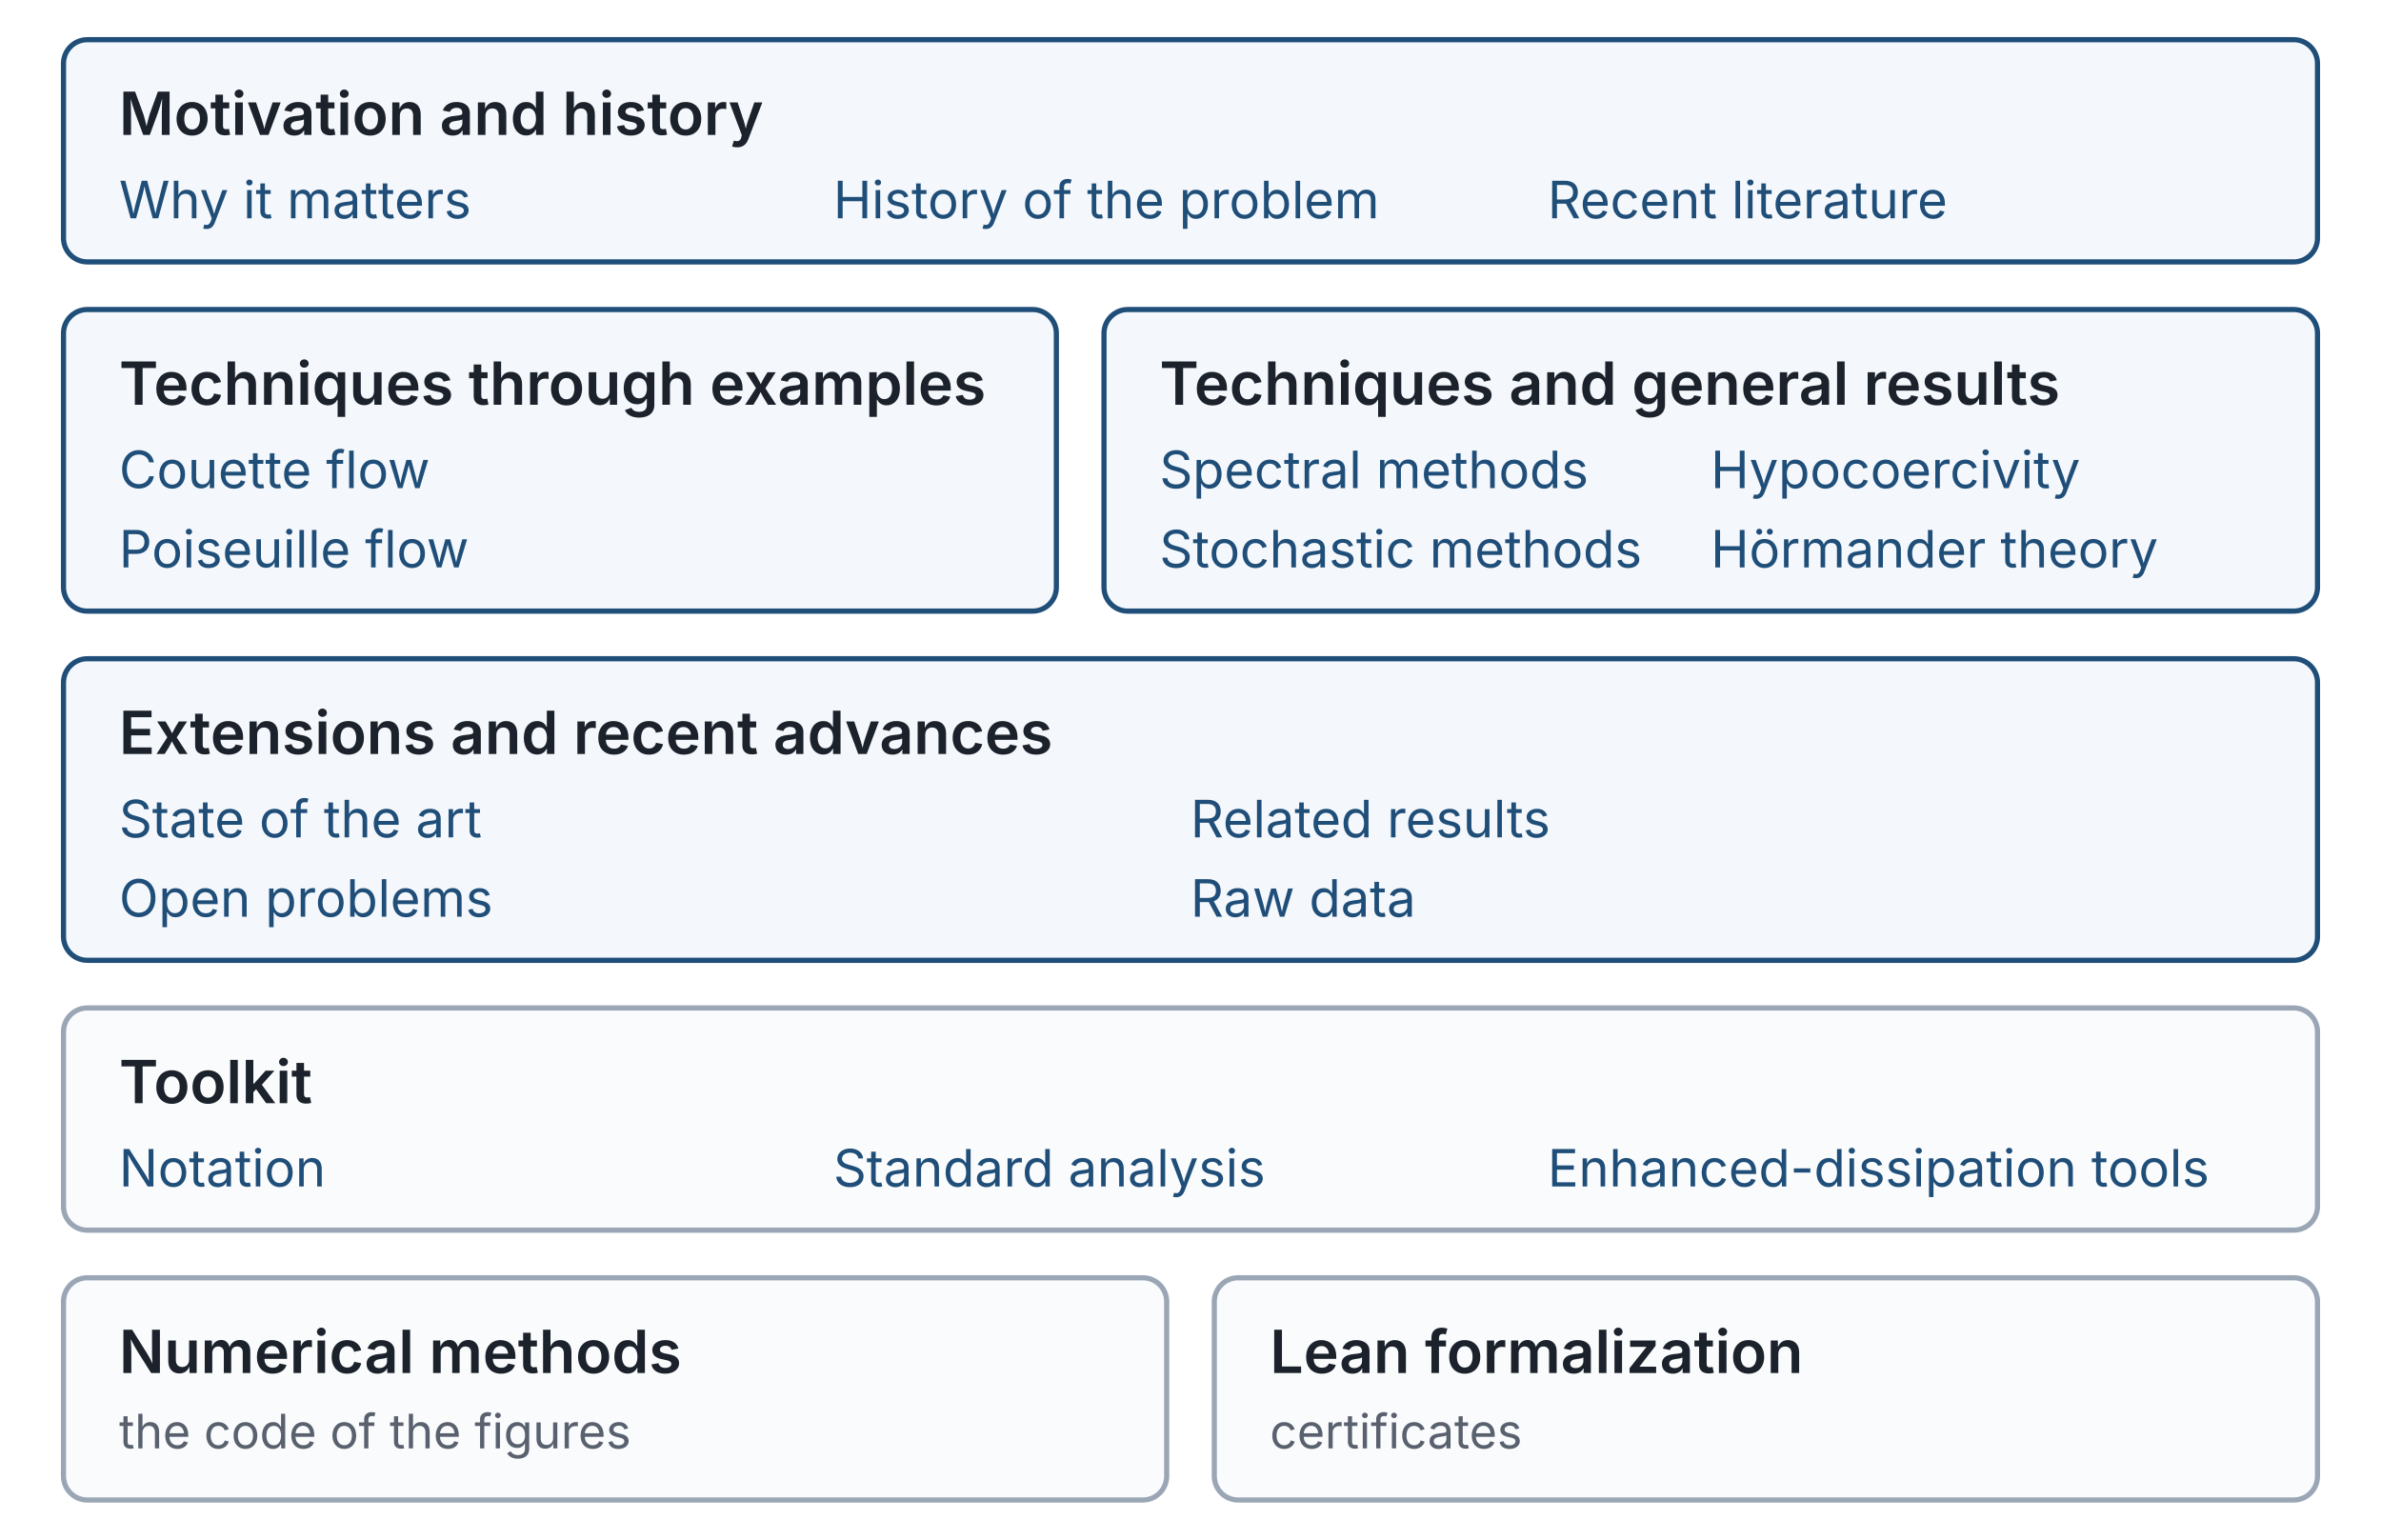
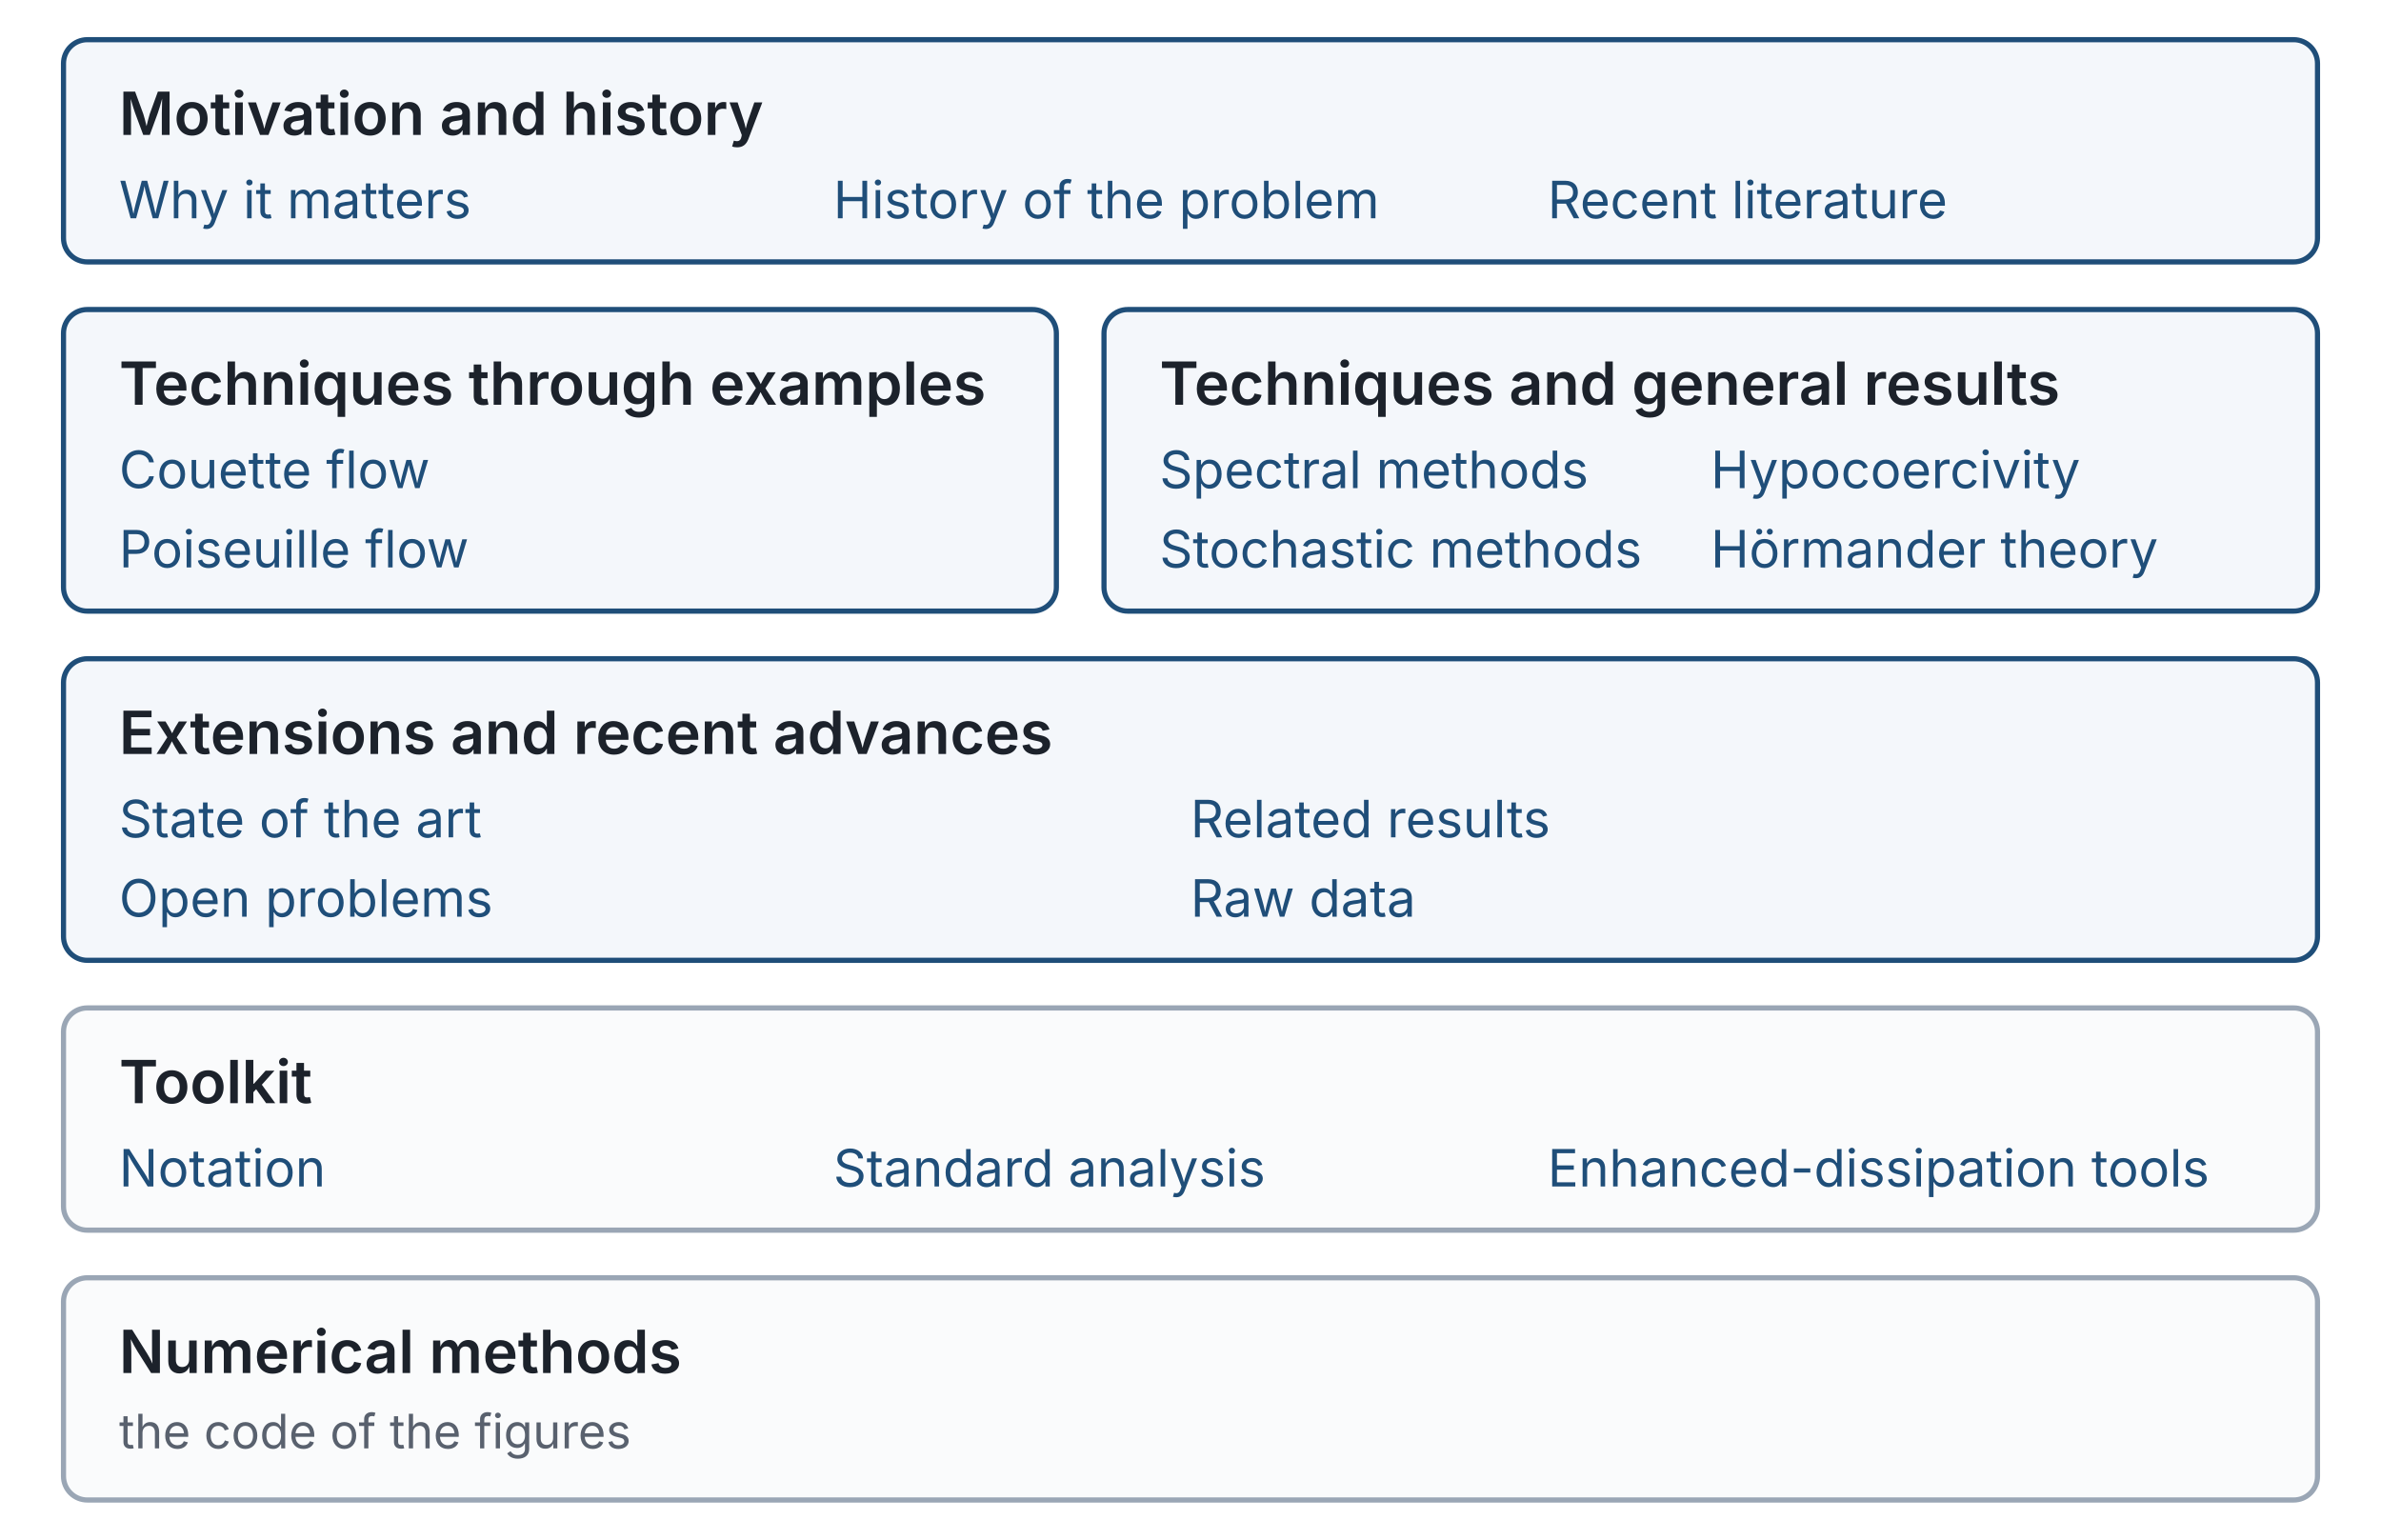
<svg xmlns="http://www.w3.org/2000/svg" class="wiki-map" viewBox="0 0 600 388" width="600" height="388" role="group" aria-label="Map of the wiki" font-family="'IBM Plex Sans', system-ui, -apple-system, 'Segoe UI', sans-serif">
  <style>.wiki-map a { text-decoration: none; } .wiki-map a.map-box rect { transition: fill 0.15s; } .wiki-map a.map-box:hover rect { fill: #e6edf6; } .wiki-map a.map-page:hover text { text-decoration: underline; }</style>
  <rect x="16" y="10" width="568" height="56" rx="6" fill="#f4f7fb" stroke="#1f4e79" stroke-width="1.3" />
  <text x="30" y="34" font-size="15" font-weight="600" fill="#1c222b">Motivation and history</text>
  <a href="why-it-matters.html" class="map-page">
    <text x="30" y="55" font-size="13" fill="#1f4e79">Why it matters</text>
  </a>
  <a href="history-of-the-problem.html" class="map-page">
    <text x="210" y="55" font-size="13" fill="#1f4e79">History of the problem</text>
  </a>
  <a href="recent-literature.html" class="map-page">
    <text x="390" y="55" font-size="13" fill="#1f4e79">Recent literature</text>
  </a>
  <rect x="16" y="78" width="250.2" height="76" rx="6" fill="#f4f7fb" stroke="#1f4e79" stroke-width="1.3" />
  <text x="30" y="102" font-size="15" font-weight="600" fill="#1c222b">Techniques through examples</text>
  <a href="couette-flow.html" class="map-page">
    <text x="30" y="123" font-size="13" fill="#1f4e79">Couette flow</text>
  </a>
  <a href="poiseuille-flow.html" class="map-page">
    <text x="30" y="143" font-size="13" fill="#1f4e79">Poiseuille flow</text>
  </a>
  <rect x="278.2" y="78" width="305.8" height="76" rx="6" fill="#f4f7fb" stroke="#1f4e79" stroke-width="1.3" />
  <text x="292.2" y="102" font-size="15" font-weight="600" fill="#1c222b">Techniques and general results</text>
  <a href="spectral-methods.html" class="map-page">
    <text x="292.2" y="123" font-size="13" fill="#1f4e79">Spectral methods</text>
  </a>
  <a href="hypocoercivity.html" class="map-page">
    <text x="431.1" y="123" font-size="13" fill="#1f4e79">Hypocoercivity</text>
  </a>
  <a href="stochastic-methods.html" class="map-page">
    <text x="292.2" y="143" font-size="13" fill="#1f4e79">Stochastic methods</text>
  </a>
  <a href="hormander-theory.html" class="map-page">
    <text x="431.1" y="143" font-size="13" fill="#1f4e79">Hörmander theory</text>
  </a>
  <rect x="16" y="166" width="568" height="76" rx="6" fill="#f4f7fb" stroke="#1f4e79" stroke-width="1.3" />
  <text x="30" y="190" font-size="15" font-weight="600" fill="#1c222b">Extensions and recent advances</text>
  <a href="state-of-the-art.html" class="map-page">
    <text x="30" y="211" font-size="13" fill="#1f4e79">State of the art</text>
  </a>
  <a href="related-results.html" class="map-page">
    <text x="300" y="211" font-size="13" fill="#1f4e79">Related results</text>
  </a>
  <a href="open-problems.html" class="map-page">
    <text x="30" y="231" font-size="13" fill="#1f4e79">Open problems</text>
  </a>
  <a href="raw-data.html" class="map-page">
    <text x="300" y="231" font-size="13" fill="#1f4e79">Raw data</text>
  </a>
  <rect x="16" y="254" width="568" height="56" rx="6" fill="#fafbfc" stroke="#9aa6b5" stroke-width="1.3" />
  <text x="30" y="278" font-size="15" font-weight="600" fill="#1c222b">Toolkit</text>
  <a href="notation.html" class="map-page">
    <text x="30" y="299" font-size="13" fill="#1f4e79">Notation</text>
  </a>
  <a href="standard-analysis.html" class="map-page">
    <text x="210" y="299" font-size="13" fill="#1f4e79">Standard analysis</text>
  </a>
  <a href="enhanced-dissipation-tools.html" class="map-page">
    <text x="390" y="299" font-size="13" fill="#1f4e79">Enhanced-dissipation tools</text>
  </a>
  <a href="numerical-methods.html" class="map-box">
-     <rect x="16" y="322" width="278" height="56" rx="6" fill="#fafbfc" stroke="#9aa6b5" stroke-width="1.3" />
+     <rect x="16" y="322" width="568" height="56" rx="6" fill="#fafbfc" stroke="#9aa6b5" stroke-width="1.3" />
    <text x="30" y="346" font-size="15" font-weight="600" fill="#1c222b">Numerical methods</text>
    <text x="30" y="365" font-size="12" fill="#59616e">the code of the figures</text>
  </a>
-   <a href="lean-formalization.html" class="map-box">
-     <rect x="306" y="322" width="278" height="56" rx="6" fill="#fafbfc" stroke="#9aa6b5" stroke-width="1.3" />
-     <text x="320" y="346" font-size="15" font-weight="600" fill="#1c222b">Lean formalization</text>
-     <text x="320" y="365" font-size="12" fill="#59616e">certificates</text>
-   </a>
</svg>
